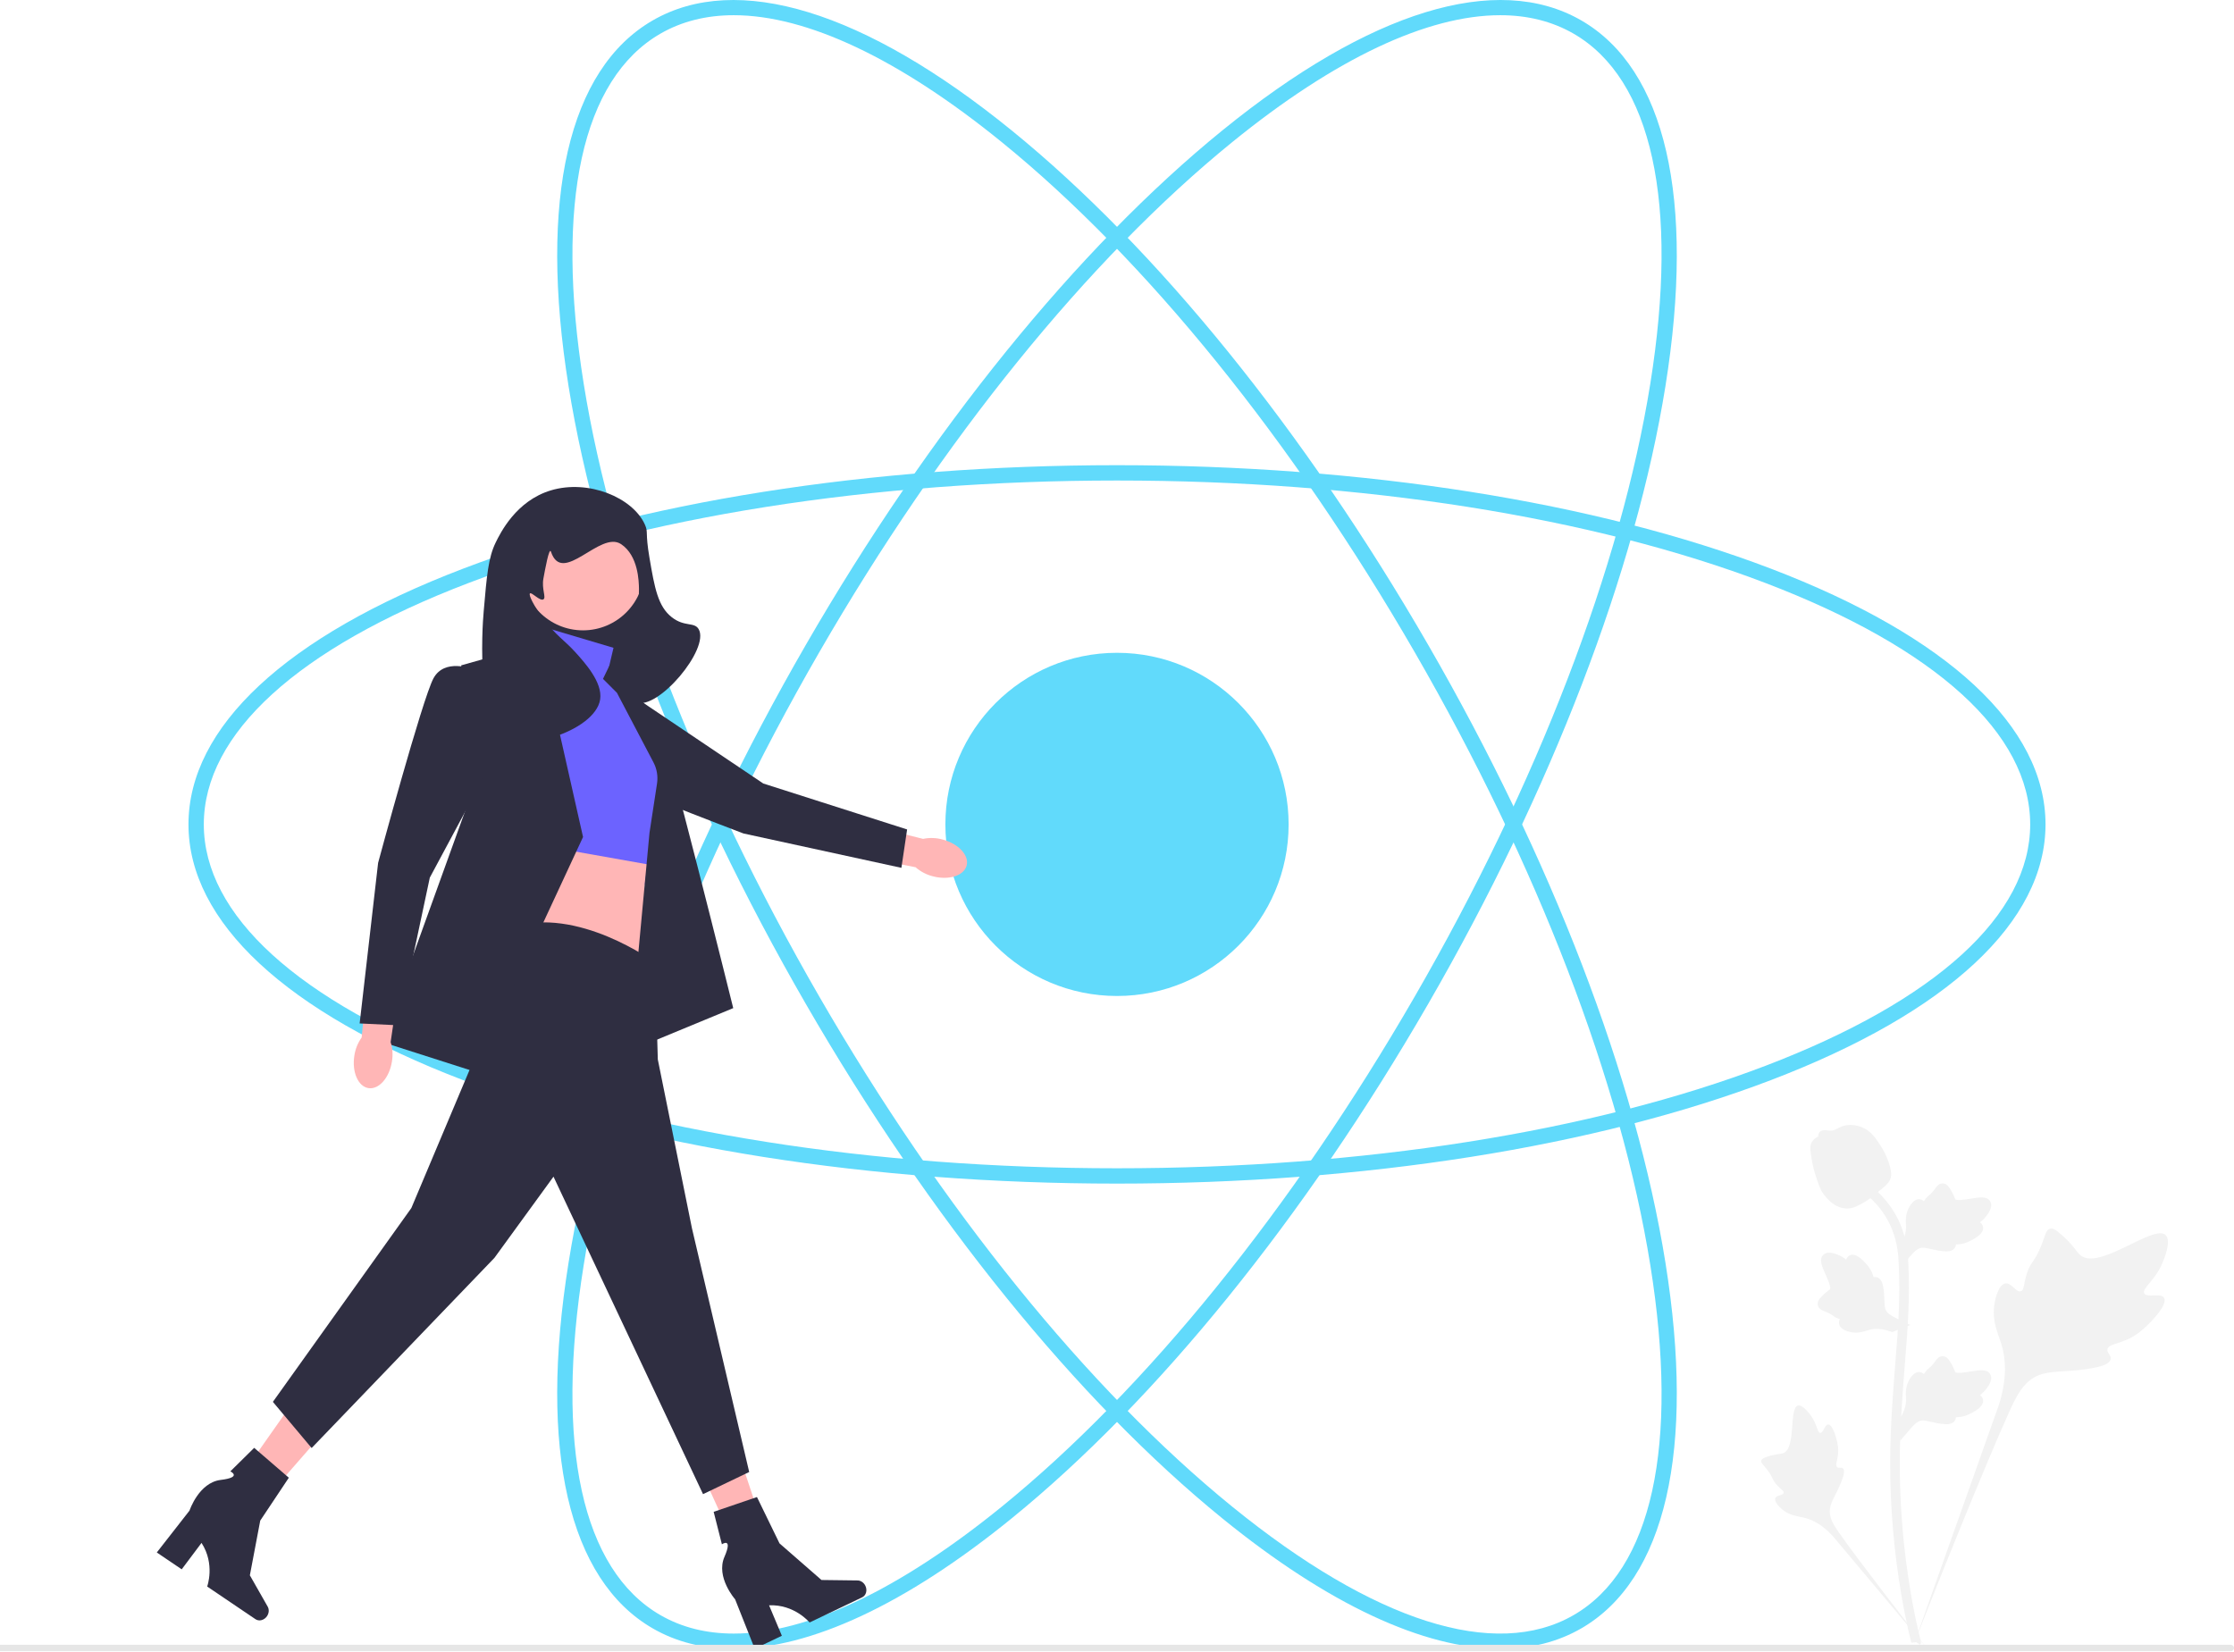
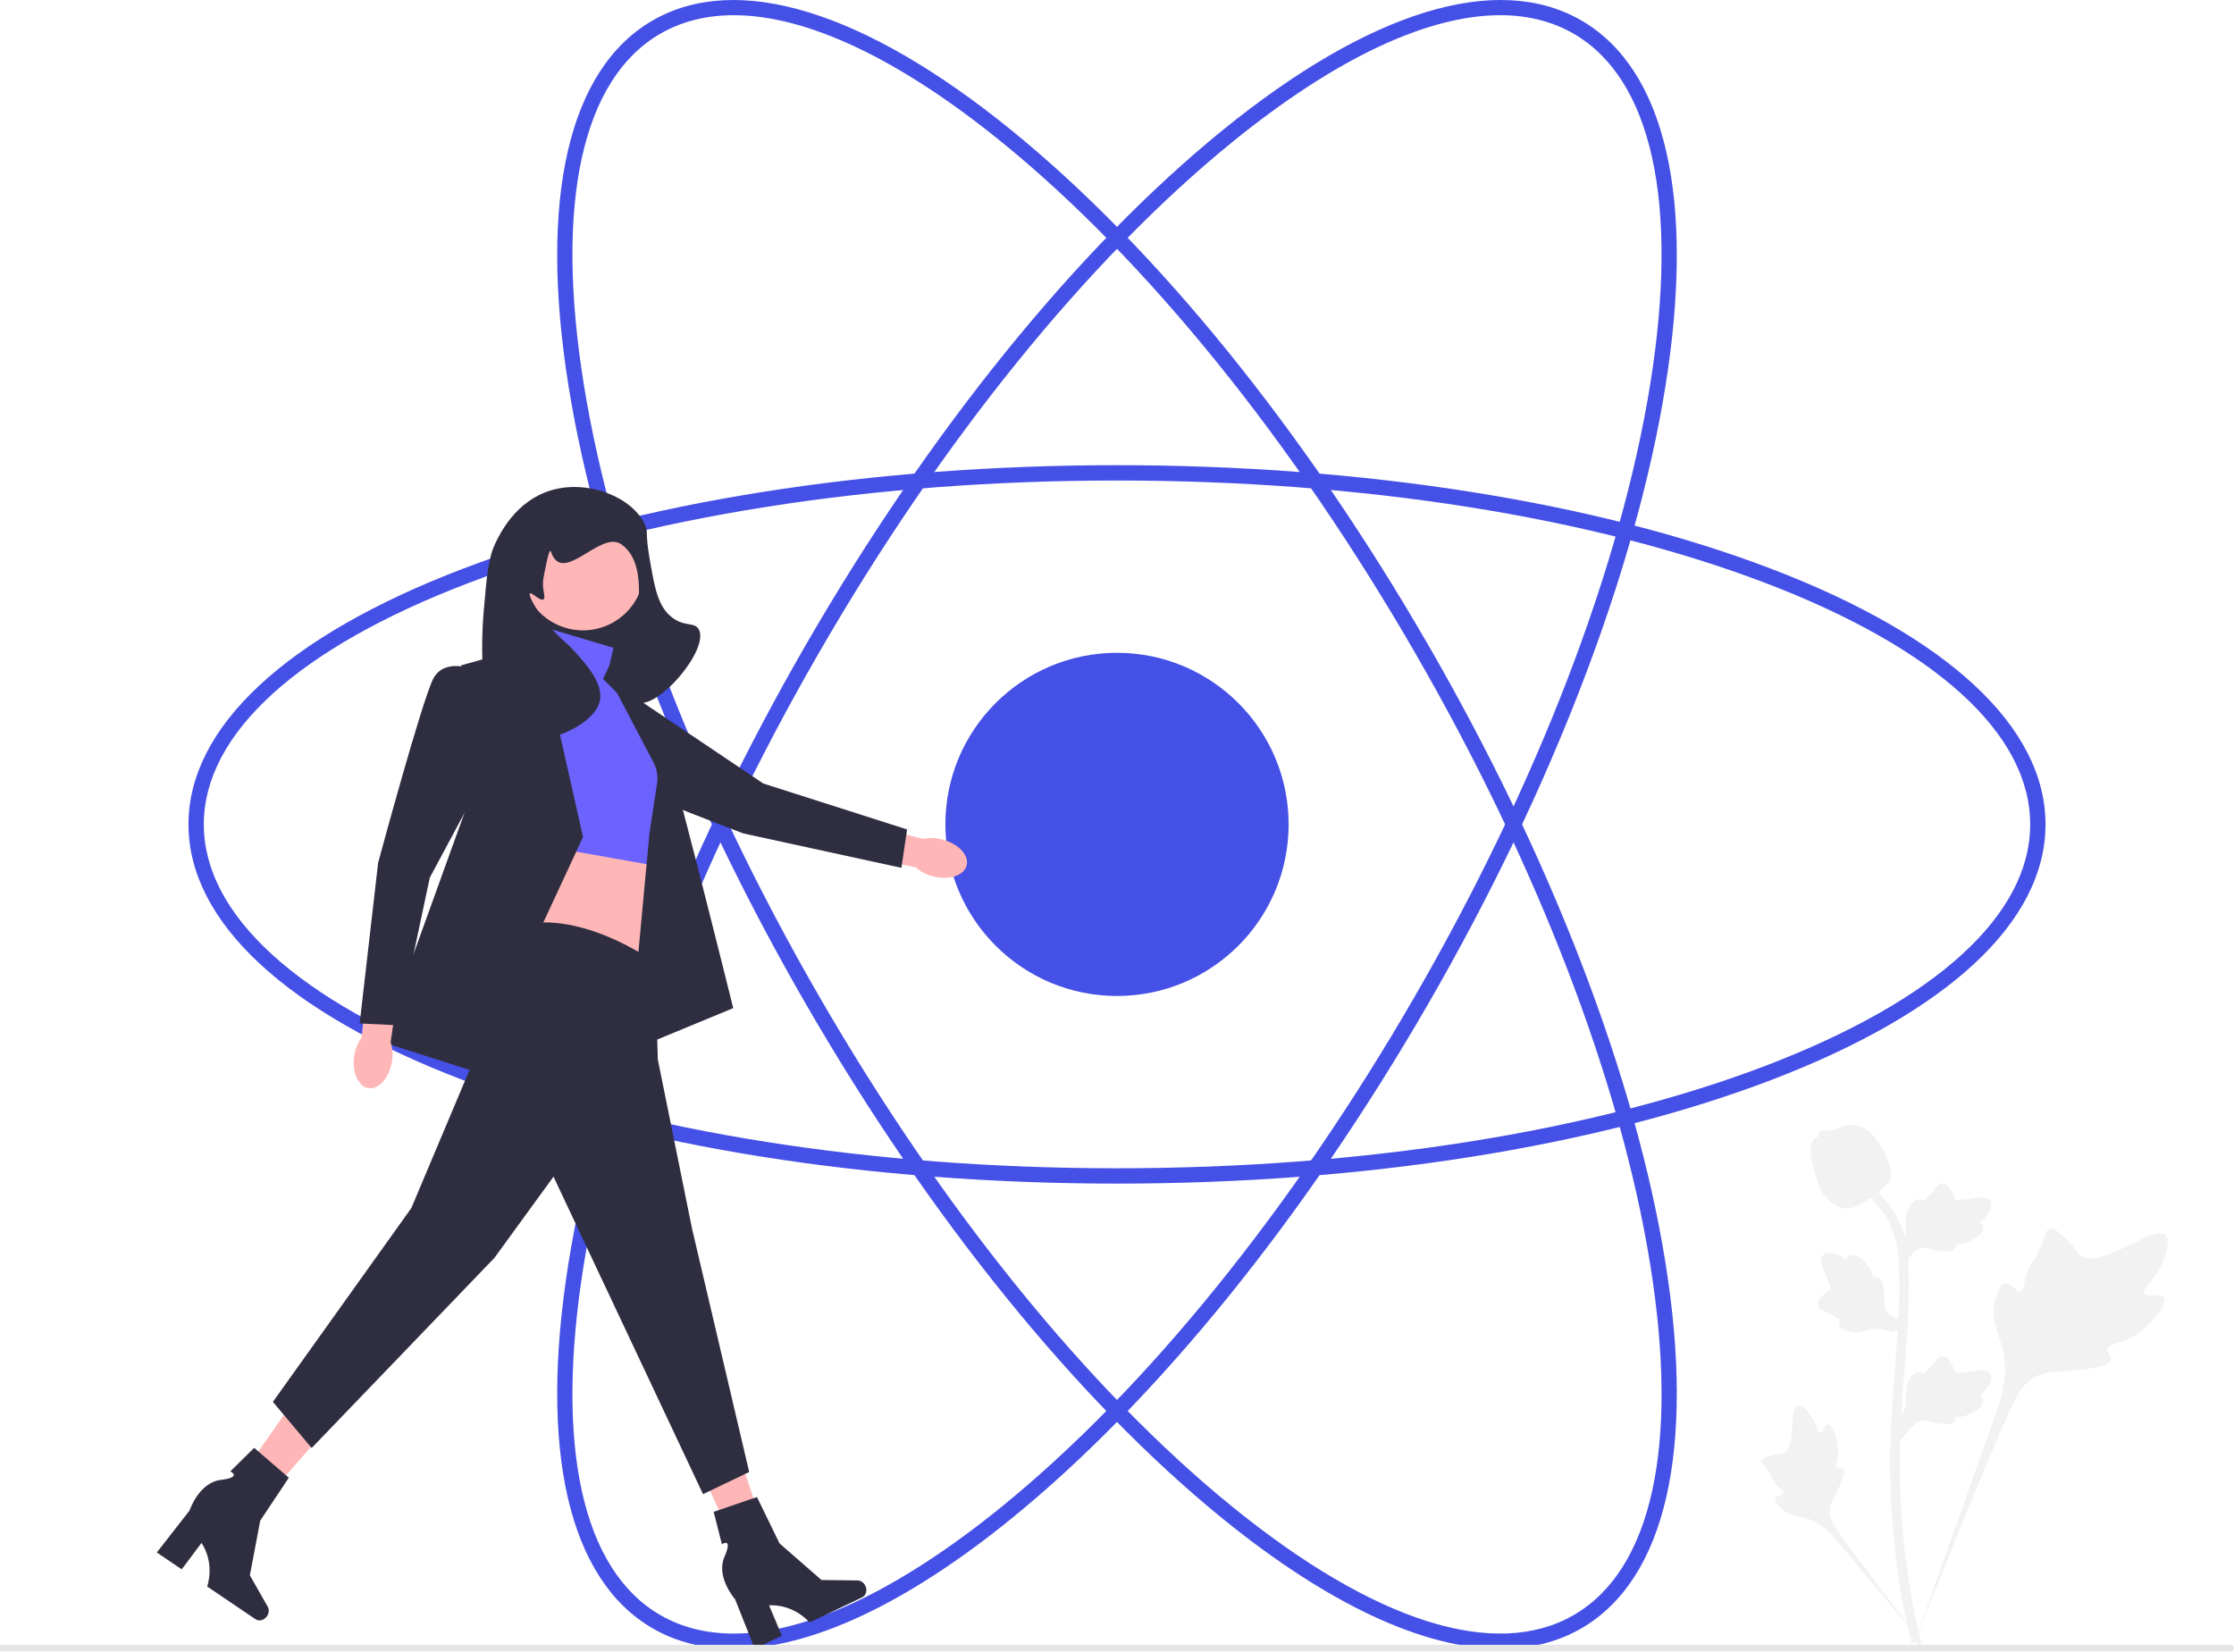
<svg xmlns="http://www.w3.org/2000/svg" width="583.04" height="431.02" viewBox="0 0 583.04 431.02">
  <g>
-     <path d="M291.52,308.951c-64.433,0-125.038-9.592-170.652-27.008-46.222-17.648-71.678-41.355-71.678-66.755s25.456-49.105,71.678-66.754c45.614-17.416,106.22-27.008,170.652-27.008s125.038,9.592,170.652,27.008c46.222,17.648,71.677,41.355,71.677,66.754s-25.456,49.106-71.677,66.755c-45.615,17.416-106.22,27.008-170.652,27.008Zm0-183.524c-63.957,0-124.056,9.498-169.226,26.745-44.563,17.015-69.104,39.395-69.104,63.017s24.541,46.003,69.104,63.018c45.17,17.247,105.269,26.745,169.226,26.745s124.056-9.498,169.225-26.745c44.563-17.015,69.104-39.395,69.104-63.018s-24.541-46.002-69.104-63.017c-45.17-17.247-105.269-26.745-169.225-26.745Z" fill="#61dafb" />
-     <path d="M391.642,430.378c-20.024,0-44.985-11.573-72.607-34.022-37.891-30.795-76.5-78.485-108.716-134.285-32.216-55.8-54.212-113.082-61.937-161.293-7.827-48.854-.024-82.752,21.972-95.452,21.996-12.699,55.255-2.507,93.649,28.697,37.891,30.795,76.5,78.485,108.716,134.285,32.216,55.8,54.212,113.082,61.937,161.294,7.827,48.854,.024,82.752-21.972,95.452-6.171,3.562-13.233,5.324-21.042,5.324ZM191.505,3.969c-7.139,0-13.562,1.594-19.149,4.82-20.458,11.812-27.569,44.255-20.022,91.355,7.649,47.742,29.473,104.538,61.451,159.926,31.979,55.388,70.253,102.686,107.774,133.181,37.017,30.086,68.67,40.151,89.127,28.338,20.458-11.812,27.569-44.255,20.022-91.354-7.649-47.742-29.473-104.538-61.451-159.927-31.979-55.388-70.253-102.686-107.775-133.181C234.576,15.259,210.504,3.969,191.505,3.969Z" fill="#61dafb" />
-     <path d="M191.397,430.378c-7.812,0-14.869-1.761-21.042-5.324-21.996-12.7-29.799-46.599-21.972-95.452,7.724-48.212,29.72-105.494,61.937-161.294,32.216-55.8,70.825-103.49,108.716-134.285C357.43,2.817,390.69-7.375,412.685,5.325c21.996,12.699,29.799,46.598,21.972,95.452-7.724,48.211-29.72,105.494-61.937,161.293-32.216,55.8-70.825,103.49-108.716,134.285-27.62,22.448-52.584,34.022-72.607,34.022ZM391.535,3.969c-19,0-43.069,11.288-69.978,33.158-37.521,30.495-75.796,77.793-107.774,133.181-31.978,55.389-53.802,112.185-61.451,159.927-7.546,47.1-.436,79.543,20.022,91.354,5.586,3.226,12.012,4.819,19.149,4.82,19,.002,43.069-11.288,69.977-33.158,37.521-30.495,75.796-77.793,107.775-133.181,31.978-55.389,53.802-112.185,61.451-159.926,7.546-47.1,.436-79.543-20.022-91.355-5.586-3.225-12.012-4.82-19.149-4.82Z" fill="#61dafb" />
-     <circle cx="291.52" cy="215.189" r="44.789" fill="#61dafb" />
+     <path d="M291.52,308.951c-64.433,0-125.038-9.592-170.652-27.008-46.222-17.648-71.678-41.355-71.678-66.755s25.456-49.105,71.678-66.754c45.614-17.416,106.22-27.008,170.652-27.008s125.038,9.592,170.652,27.008c46.222,17.648,71.677,41.355,71.677,66.754s-25.456,49.106-71.677,66.755c-45.615,17.416-106.22,27.008-170.652,27.008Zm0-183.524c-63.957,0-124.056,9.498-169.226,26.745-44.563,17.015-69.104,39.395-69.104,63.017s24.541,46.003,69.104,63.018c45.17,17.247,105.269,26.745,169.226,26.745s124.056-9.498,169.225-26.745c44.563-17.015,69.104-39.395,69.104-63.018s-24.541-46.002-69.104-63.017c-45.17-17.247-105.269-26.745-169.225-26.745Z" fill="#4550e6" />
+     <path d="M391.642,430.378c-20.024,0-44.985-11.573-72.607-34.022-37.891-30.795-76.5-78.485-108.716-134.285-32.216-55.8-54.212-113.082-61.937-161.293-7.827-48.854-.024-82.752,21.972-95.452,21.996-12.699,55.255-2.507,93.649,28.697,37.891,30.795,76.5,78.485,108.716,134.285,32.216,55.8,54.212,113.082,61.937,161.294,7.827,48.854,.024,82.752-21.972,95.452-6.171,3.562-13.233,5.324-21.042,5.324ZM191.505,3.969c-7.139,0-13.562,1.594-19.149,4.82-20.458,11.812-27.569,44.255-20.022,91.355,7.649,47.742,29.473,104.538,61.451,159.926,31.979,55.388,70.253,102.686,107.774,133.181,37.017,30.086,68.67,40.151,89.127,28.338,20.458-11.812,27.569-44.255,20.022-91.354-7.649-47.742-29.473-104.538-61.451-159.927-31.979-55.388-70.253-102.686-107.775-133.181C234.576,15.259,210.504,3.969,191.505,3.969Z" fill="#4550e6" />
+     <path d="M191.397,430.378c-7.812,0-14.869-1.761-21.042-5.324-21.996-12.7-29.799-46.599-21.972-95.452,7.724-48.212,29.72-105.494,61.937-161.294,32.216-55.8,70.825-103.49,108.716-134.285C357.43,2.817,390.69-7.375,412.685,5.325c21.996,12.699,29.799,46.598,21.972,95.452-7.724,48.211-29.72,105.494-61.937,161.293-32.216,55.8-70.825,103.49-108.716,134.285-27.62,22.448-52.584,34.022-72.607,34.022ZM391.535,3.969c-19,0-43.069,11.288-69.978,33.158-37.521,30.495-75.796,77.793-107.774,133.181-31.978,55.389-53.802,112.185-61.451,159.927-7.546,47.1-.436,79.543,20.022,91.354,5.586,3.226,12.012,4.819,19.149,4.82,19,.002,43.069-11.288,69.977-33.158,37.521-30.495,75.796-77.793,107.775-133.181,31.978-55.389,53.802-112.185,61.451-159.926,7.546-47.1,.436-79.543-20.022-91.355-5.586-3.225-12.012-4.82-19.149-4.82Z" fill="#4550e6" />
+     <circle cx="291.52" cy="215.189" r="44.789" fill="#4550e6" />
  </g>
  <g>
    <path d="M564.784,338.786c-.844-1.424-4.497,.101-5.168-1.191-.669-1.287,2.725-3.249,4.663-7.73,.35-.808,2.553-5.9,.922-7.472-3.092-2.978-17.24,9.313-22.191,5.29-1.087-.883-1.846-2.645-5.134-5.506-1.308-1.138-2.099-1.652-2.865-1.461-1.086,.271-1.172,1.725-2.337,4.584-1.747,4.287-2.78,4.028-3.798,7.449-.756,2.539-.583,4.016-1.472,4.303-1.258,.407-2.416-2.286-4.011-2.045-1.627,.246-2.611,3.382-2.922,5.73-.583,4.406,1.035,7.313,1.932,10.371,.975,3.322,1.553,8.375-.698,15.528l-22.277,62.766c4.918-12.879,19.158-48.185,25.142-61.305,1.727-3.787,3.635-7.629,7.551-9.145,3.77-1.46,8.949-.588,15.55-2.179,.771-.186,2.911-.73,3.18-1.988,.223-1.04-1.036-1.621-.842-2.595,.259-1.307,2.734-1.323,5.775-2.831,2.144-1.063,3.48-2.328,4.629-3.415,.346-.328,5.495-5.262,4.371-7.157Z" fill="#f2f2f2" />
    <path d="M477.139,371.829c-.942,.004-1.248,2.236-2.076,2.193-.825-.043-.808-2.275-2.448-4.519-.296-.405-2.159-2.955-3.401-2.608-2.354,.658-.404,11.148-3.806,12.418-.747,.279-1.831,.143-4.184,.931-.936,.314-1.417,.554-1.544,.985-.18,.611,.508,1.073,1.575,2.47,1.6,2.094,1.175,2.527,2.56,4.013,1.028,1.104,1.803,1.445,1.687,1.964-.163,.735-1.819,.526-2.161,1.379-.349,.87,.907,2.257,1.969,3.087,1.994,1.557,3.888,1.602,5.647,2.044,1.912,.48,4.559,1.654,7.42,4.823l24.378,29.044c-4.902-6.13-18.122-23.306-22.835-30.028-1.36-1.941-2.696-3.985-2.31-6.345,.371-2.272,2.293-4.562,3.417-8.261,.131-.432,.481-1.639-.058-2.134-.446-.409-1.095,.041-1.517-.335-.567-.504,.14-1.724,.277-3.651,.097-1.359-.138-2.38-.341-3.258-.061-.265-.997-4.215-2.251-4.21Z" fill="#f2f2f2" />
    <path d="M495.939,376.049l-.568-5.068,.259-.384c1.2-1.777,1.812-3.512,1.819-5.159,.001-.262-.011-.524-.023-.79-.049-1.057-.11-2.371,.575-3.903,.384-.854,1.463-2.831,3.086-2.587,.437,.061,.767,.262,1.018,.497,.037-.059,.075-.117,.115-.181,.505-.771,.905-1.101,1.291-1.419,.296-.245,.602-.497,1.082-1.094,.21-.262,.374-.492,.513-.685,.42-.585,.968-1.282,1.935-1.27,1.033,.049,1.574,.903,1.932,1.468,.64,1.008,.93,1.735,1.122,2.217,.07,.176,.149,.374,.19,.436,.333,.489,3.038,.032,4.057-.135,2.289-.382,4.27-.712,5.087,.732,.585,1.033,.15,2.398-1.33,4.168-.461,.551-.952,.969-1.388,1.297,.361,.215,.684,.546,.815,1.065h0c.308,1.228-.748,2.459-3.137,3.663-.593,.301-1.392,.702-2.512,.896-.527,.091-1.002,.113-1.408,.125-.009,.235-.064,.489-.207,.751-.42,.771-1.293,1.138-2.61,1.05-1.449-.076-2.642-.352-3.694-.595-.919-.21-1.711-.389-2.332-.347-1.153,.093-2.041,1.016-3.083,2.212l-2.603,3.042Z" fill="#f2f2f2" />
    <path d="M498.572,345.873l-4.758,1.835-.437-.153c-2.023-.71-3.857-.862-5.452-.451-.254,.065-.504,.143-.759,.223-1.01,.316-2.266,.708-3.922,.434-.924-.155-3.11-.697-3.285-2.329-.052-.438,.059-.809,.222-1.111-.066-.021-.133-.042-.204-.065-.874-.293-1.295-.597-1.7-.889-.312-.224-.633-.456-1.332-.769-.307-.137-.571-.237-.793-.322-.672-.258-1.486-.611-1.719-1.549-.215-1.011,.474-1.751,.93-2.241,.813-.875,1.442-1.34,1.86-1.648,.153-.112,.324-.239,.373-.294,.389-.446-.74-2.947-1.159-3.891-.95-2.118-1.772-3.95-.582-5.106,.851-.828,2.282-.754,4.369,.229,.65,.307,1.179,.675,1.607,1.013,.117-.404,.354-.8,.823-1.058h0c1.11-.61,2.569,.099,4.339,2.105,.442,.498,1.033,1.169,1.504,2.203,.221,.487,.363,.941,.478,1.331,.229-.051,.49-.063,.779,.009,.852,.21,1.429,.962,1.678,2.258,.294,1.421,.329,2.645,.362,3.724,.03,.942,.058,1.753,.255,2.344,.382,1.091,1.5,1.717,2.922,2.421l3.603,1.746Z" fill="#f2f2f2" />
    <path d="M495.939,330.942l-.568-5.068,.259-.384c1.2-1.777,1.812-3.512,1.819-5.159,.001-.262-.011-.524-.023-.79-.049-1.057-.11-2.371,.575-3.903,.384-.854,1.463-2.831,3.086-2.587,.437,.061,.767,.262,1.018,.497,.037-.059,.075-.117,.115-.181,.505-.771,.905-1.101,1.291-1.419,.296-.245,.602-.497,1.082-1.094,.21-.262,.374-.492,.513-.685,.42-.585,.968-1.282,1.935-1.27,1.033,.049,1.574,.903,1.932,1.468,.64,1.008,.93,1.735,1.122,2.217,.07,.176,.149,.374,.19,.436,.333,.489,3.038,.032,4.057-.135,2.289-.382,4.27-.712,5.087,.732,.585,1.033,.15,2.398-1.33,4.168-.461,.551-.952,.969-1.388,1.297,.361,.215,.684,.546,.815,1.065h0c.308,1.228-.748,2.459-3.137,3.663-.593,.301-1.392,.702-2.512,.896-.527,.091-1.002,.113-1.408,.125-.009,.235-.064,.489-.207,.751-.42,.771-1.293,1.138-2.61,1.05-1.449-.076-2.642-.352-3.694-.595-.919-.21-1.711-.389-2.332-.347-1.153,.093-2.041,1.016-3.083,2.212l-2.603,3.042Z" fill="#f2f2f2" />
    <path d="M501.124,429.32l-1.062-.666-.257-1.226,.257,1.226-1.238,.142c-.02-.115-.087-.379-.188-.793-.554-2.266-2.244-9.162-3.654-20.023-.984-7.581-1.541-15.376-1.656-23.17-.115-7.807,.255-13.717,.551-18.467,.224-3.583,.496-6.994,.762-10.317,.71-8.878,1.379-17.265,.881-26.55-.11-2.073-.341-6.387-2.862-10.978-1.462-2.663-3.476-5.027-5.987-7.023l1.561-1.963c2.771,2.207,5,4.826,6.623,7.782,2.795,5.09,3.047,9.791,3.168,12.05,.507,9.449-.17,17.916-.887,26.88-.264,3.311-.536,6.708-.759,10.276-.294,4.706-.66,10.565-.546,18.271,.113,7.701,.663,15.4,1.634,22.886,1.392,10.724,3.058,17.517,3.605,19.749,.291,1.192,.352,1.441,.054,1.914Z" fill="#f2f2f2" />
    <path d="M482.075,315.456c-.103,0-.207-.002-.312-.01-2.134-.115-4.11-1.392-5.875-3.796-.827-1.131-1.251-2.42-2.095-4.992-.131-.396-.767-2.408-1.154-5.176-.253-1.808-.221-2.565,.137-3.233,.398-.744,1.041-1.263,1.766-1.613-.032-.24-.006-.487,.098-.739,.427-1.045,1.563-.908,2.177-.842,.311,.039,.699,.091,1.117,.069,.658-.032,1.012-.228,1.548-.521,.513-.281,1.15-.631,2.096-.825,1.865-.389,3.427,.139,3.942,.313,2.71,.903,4.046,3.01,5.593,5.45,.308,.489,1.367,2.271,2.065,4.713,.504,1.762,.433,2.545,.281,3.128-.308,1.197-1.036,1.882-2.885,3.394-1.931,1.583-2.9,2.376-3.732,2.858-1.937,1.118-3.153,1.821-4.768,1.821Z" fill="#f2f2f2" />
  </g>
  <g>
    <g>
      <path id="b-225" d="M243.47,228.74c4.166,1.099,8.11-.159,8.809-2.811,.699-2.651-2.111-5.691-6.279-6.79-1.659-.462-3.404-.52-5.09-.169l-17.71-4.434-1.904,8.355,17.661,3.484c1.294,1.137,2.841,1.948,4.512,2.364Z" fill="#ffb6b6" />
      <path d="M146.133,188.062s-3.597,6.903,1.389,10.308,46.502,19.186,46.502,19.186l41.23,8.973,1.488-10.02-37.538-11.993-31.304-21.053-21.767,4.599Z" fill="#2f2e41" />
    </g>
    <g>
      <polygon points="195.229 410.87 202.222 407.724 191.212 374.816 180.892 379.457 195.229 410.87" fill="#ffb6b6" />
      <path d="M225.854,413.944h0c.559,1.168,.183,2.512-.839,3.001l-13.725,6.567s-3.948-4.783-10.573-4.484l3.336,7.947-7.08,3.388-5.117-12.897s-5.091-5.774-2.791-11.071c2.299-5.297-.659-3.297-.659-3.297l-2.151-8.469,11.301-3.861,5.884,12.094,10.954,9.558,9.416,.118c.838,.01,1.642,.563,2.045,1.407l0-0Z" fill="#2f2e41" />
    </g>
    <g>
      <polygon points="56.861 393.879 63.109 398.323 85.938 372.188 76.717 365.63 56.861 393.879" fill="#ffb6b6" />
      <path d="M69.689,421.858h0c-.725,1.073-2.075,1.428-3.014,.793l-12.604-8.522s2.131-5.825-1.476-11.39l-5.171,6.896-6.502-4.396,8.541-10.935s2.409-7.311,8.142-8.005c5.733-.694,2.512-2.235,2.512-2.235l6.22-6.137,9.044,7.799-7.461,11.19-2.709,14.283,4.658,8.184c.415,.728,.344,1.701-.18,2.476l0,0Z" fill="#2f2e41" />
    </g>
    <rect x="134.654" y="143.321" width="32.834" height="45.092" fill="#2f2e41" />
    <path d="M160.115,169.095l-17.828-5.3-3.373,9.155-.482,55.892s25.537-5.782,31.319,3.855l1.927-17.346s6.264-8.673,.964-19.755c-5.3-11.082-10.297-16.079-10.297-16.079l-4.158-2.231,1.927-8.191Z" fill="#6c63ff" />
    <path d="M139.637,220.41l-2.409,24.573,31.801,6.746s-2.409-21.201,.482-26.019l-29.873-5.3Z" fill="#ffb6b6" />
    <path d="M170.956,251.247s-20.237-14.937-37.583-9.155c0,0-20.478,12.769-9.878,34.933l-16.141,38.306-36.137,50.592,10.118,12.046,47.701-49.629,15.419-21.201,39.028,82.875,12.046-5.782-14.937-63.602-8.914-44.088-.723-25.296Z" fill="#2f2e41" />
    <polygon points="123.736 279.675 99.645 271.966 122.773 207.882 120.364 173.672 140.768 167.917 152.164 218.482 123.736 279.675" fill="#2f2e41" />
    <path d="M161.014,180.848l-3.642-3.642,1.624-3.357s10.514,10.905,12.442,13.796,19.925,75.502,19.925,75.502l-27.152,11.227,5.3-57.013,1.962-12.824c.29-1.896-.034-3.836-.926-5.534l-9.533-18.155Z" fill="#2f2e41" />
    <circle cx="152.152" cy="148.56" r="15.977" fill="#ffb6b6" />
    <path d="M162.089,142.029c-5.482-3.656-15.293,10.985-18.293,1.985-.468-1.403-1.568,4.805-1.971,6.977-.511,2.759,.782,4.962,0,5.456-.884,.558-3.05-1.932-3.507-1.559-.447,.365,.99,3.259,3.507,6.625,3.341,4.467,5.435,5.555,8.183,8.573,2.559,2.81,7.294,8.01,6.625,12.47-1.258,8.388-21.741,14.871-28.058,8.573-1.512-1.508-1.808-4.923-2.338-11.691-.789-10.072-.193-17.63,0-19.874,.804-9.343,1.206-14.015,3.118-17.926,1.22-2.497,5.33-10.907,14.418-13.639,9.763-2.935,21.382,1.85,24.55,8.963,.915,2.055,.026,1.836,1.169,8.573,1.353,7.973,2.229,12.758,5.845,15.588,3.322,2.6,5.886,1.147,7.014,3.118,2.927,5.112-10.656,21.289-16.367,19.095-3.441-1.322-3.745-9.206-3.507-12.86,.512-7.868,4.41-9.537,4.287-16.757-.033-1.91-.149-8.671-4.676-11.691Z" fill="#2f2e41" />
    <g>
      <path id="c-226" d="M92.482,275.542c-.678,4.255,.967,8.053,3.675,8.485,2.708,.431,5.452-2.668,6.13-6.924,.294-1.696,.178-3.439-.339-5.081l2.647-18.063-8.503-1.061-1.706,17.92c-1.002,1.401-1.655,3.021-1.903,4.725Z" fill="#ffb6b6" />
      <path d="M123.255,174.636s-7.227-2.891-10.118,2.409-14.455,48.183-14.455,48.183l-4.818,41.919,10.118,.482,8.191-38.546,17.828-33.246-6.746-21.201Z" fill="#2f2e41" />
    </g>
  </g>
  <path d="M583.04,430.18h0c0,.464-.376,.84-.84,.84H0v-1.68H582.2c.464,0,.84,.376,.84,.84Z" fill="#e6e6e6" />
</svg>
